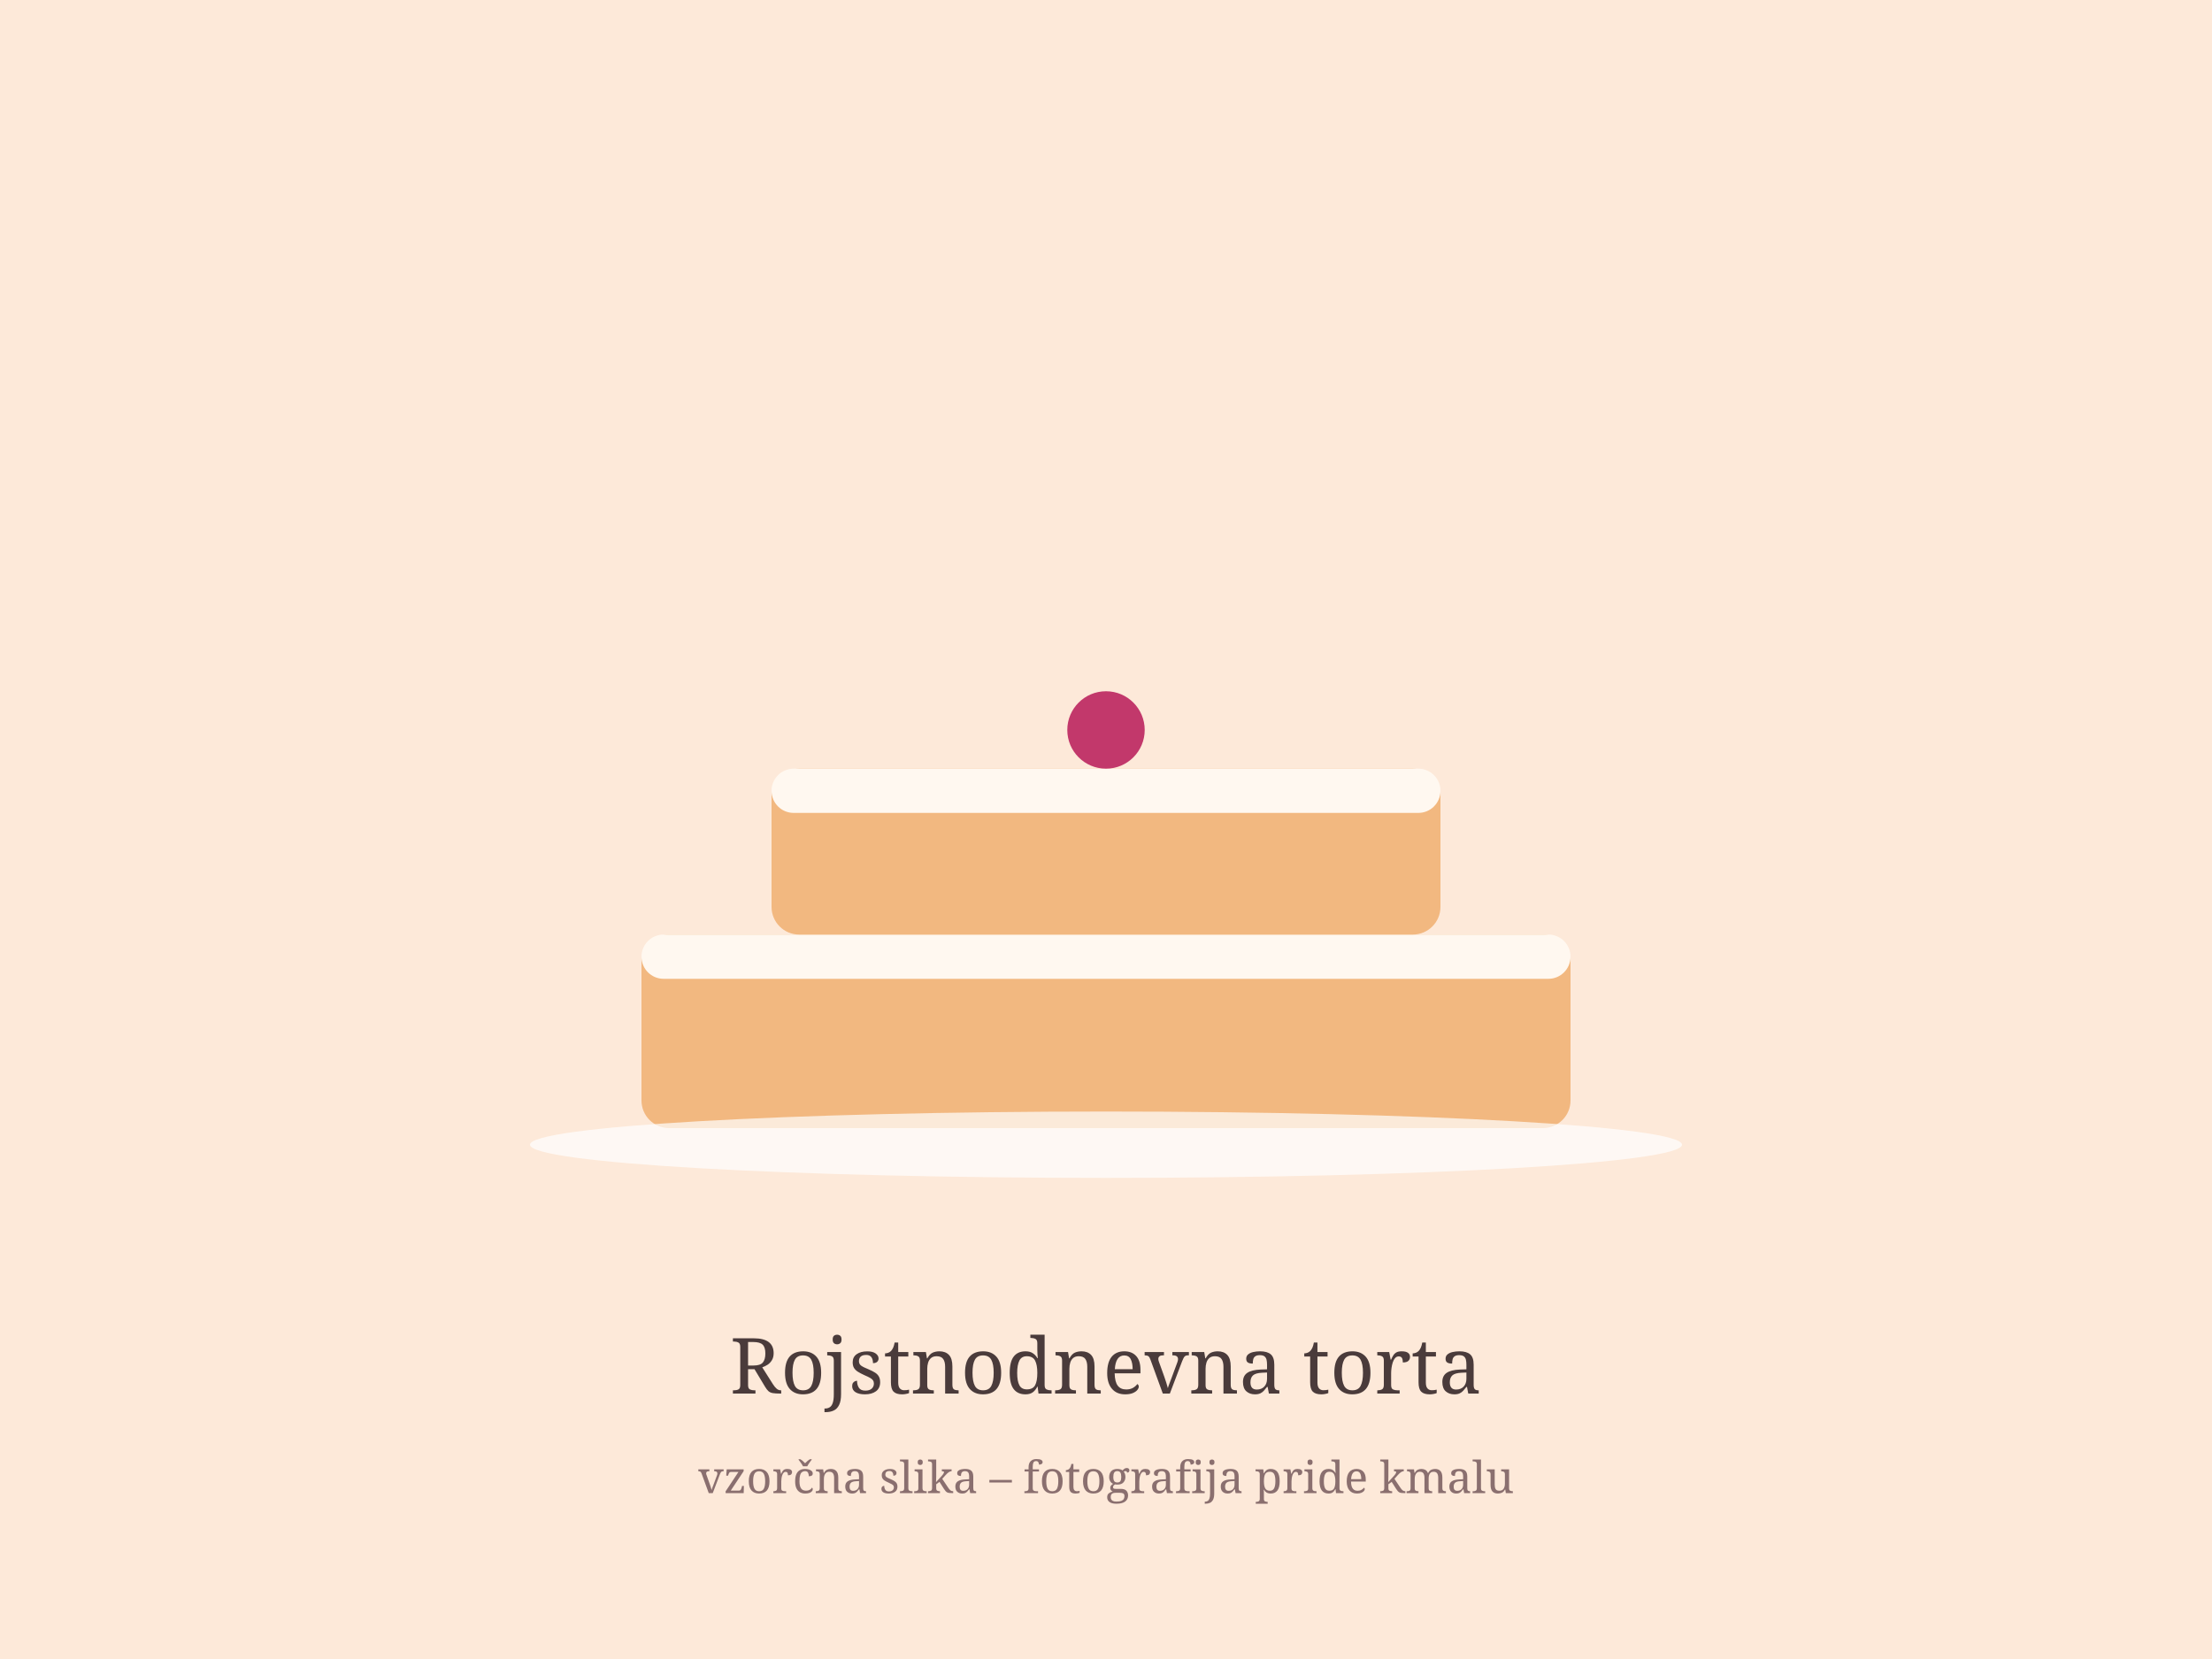
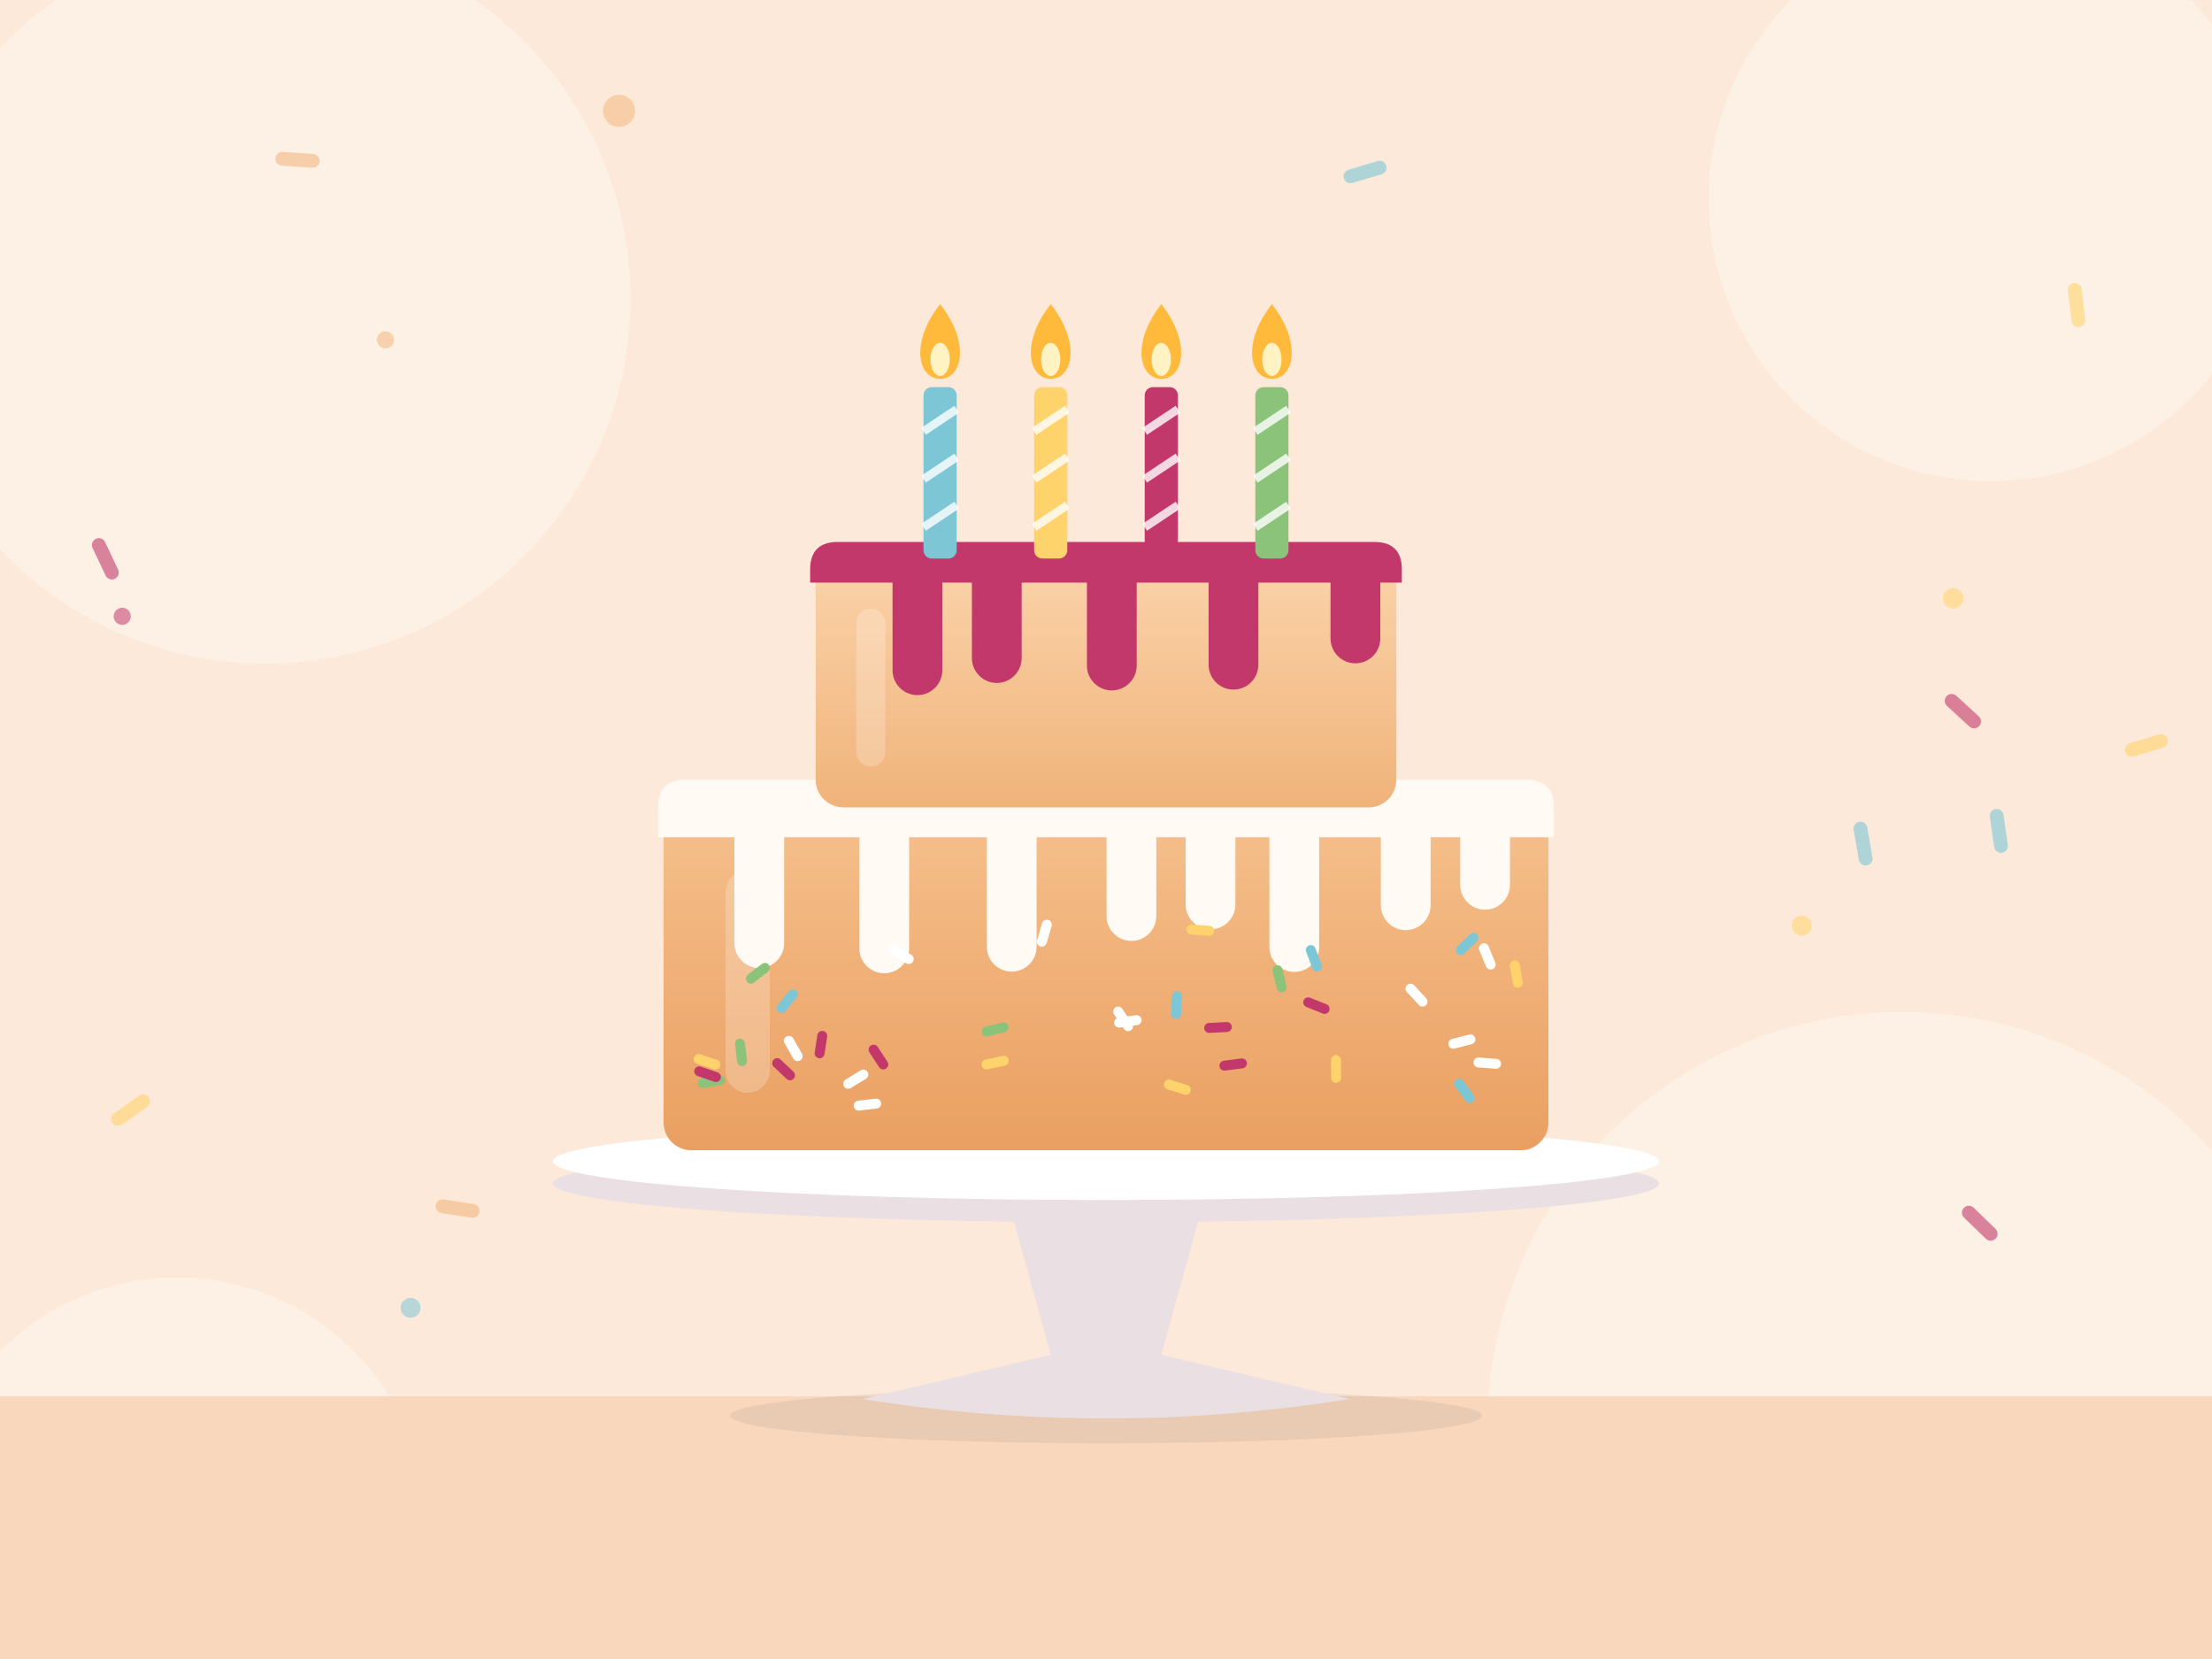
- <svg xmlns="http://www.w3.org/2000/svg" viewBox="0 0 800 600" width="800" height="600">
+ <svg xmlns="http://www.w3.org/2000/svg" viewBox="0 0 800 600" width="800" height="600" role="img">
+   <defs>
+     <linearGradient id="g1" x1="0" y1="0" x2="0" y2="1">
+       <stop offset="0" stop-color="#f6c28f" />
+       <stop offset="1" stop-color="#ea9f61" />
+     </linearGradient>
+     <linearGradient id="g2" x1="0" y1="0" x2="0" y2="1">
+       <stop offset="0" stop-color="#fbd4ab" />
+       <stop offset="1" stop-color="#f0b37a" />
+     </linearGradient>
+   </defs>
  <rect width="800" height="600" fill="#fde9d9" />
-   <rect x="232.0" y="338" width="336.0" height="70" rx="10" fill="#f2b880" />
-   <rect x="232.0" y="338" width="336.0" height="16" rx="8" fill="#fff8f0" />
-   <rect x="279.04" y="278" width="241.92" height="60" rx="10" fill="#f2b880" />
-   <rect x="279.04" y="278" width="241.92" height="16" rx="8" fill="#fff8f0" />
-   <circle cx="400.0" cy="264" r="14" fill="#c2386b" />
-   <ellipse cx="400.0" cy="414" rx="208.32" ry="12" fill="#ffffff" opacity="0.7" />
-   <text x="400.0" y="504.0" text-anchor="middle" font-family="Georgia, serif" font-size="28" fill="#4a3b3b">Rojstnodnevna torta</text>
-   <text x="400.0" y="540.0" text-anchor="middle" font-family="Georgia, serif" font-size="16" fill="#8a6f6f">vzorčna slika – fotografija pride kmalu</text>
+   <circle cx="96" cy="108" r="132" fill="#fef3ea" opacity="0.7" />
+   <circle cx="720" cy="72" r="102" fill="#fef3ea" opacity="0.7" />
+   <circle cx="688" cy="516" r="150" fill="#fef3ea" opacity="0.7" />
+   <circle cx="64" cy="552" r="90" fill="#fef3ea" opacity="0.7" />
+   <circle cx="746.6" cy="550.8" r="4.1" fill="#f2b880" opacity="0.55" />
+   <circle cx="148.5" cy="473" r="3.6" fill="#7cc6d6" opacity="0.55" />
+   <rect x="39.2" y="399" width="16" height="5" rx="2.5" fill="#ffd36b" opacity="0.6" transform="rotate(144.7 47.2 401.5)" />
+   <rect x="665.8" y="302.6" width="16" height="5" rx="2.5" fill="#7cc6d6" opacity="0.6" transform="rotate(80.1 673.8 305.1)" />
+   <circle cx="223.9" cy="40.1" r="5.8" fill="#f2b880" opacity="0.55" />
+   <rect x="701.9" y="254.7" width="16" height="5" rx="2.5" fill="#c2386b" opacity="0.6" transform="rotate(42.5 709.9 257.2)" />
+   <rect x="30.1" y="199.6" width="16" height="5" rx="2.5" fill="#c2386b" opacity="0.6" transform="rotate(64.7 38.1 202.1)" />
+   <rect x="768.3" y="267.1" width="16" height="5" rx="2.5" fill="#ffd36b" opacity="0.6" transform="rotate(163.2 776.3 269.6)" />
+   <rect x="743" y="107.8" width="16" height="5" rx="2.5" fill="#ffd36b" opacity="0.6" transform="rotate(83.1 751 110.3)" />
+   <rect x="714.9" y="298" width="16" height="5" rx="2.5" fill="#7cc6d6" opacity="0.6" transform="rotate(81.8 722.9 300.5)" />
+   <circle cx="706.4" cy="216.4" r="3.7" fill="#ffd36b" opacity="0.55" />
+   <rect x="138.2" y="525.9" width="16" height="5" rx="2.5" fill="#7cc6d6" opacity="0.6" transform="rotate(86.4 146.2 528.4)" />
+   <circle cx="651.6" cy="334.8" r="3.6" fill="#ffd36b" opacity="0.55" />
+   <rect x="485.7" y="59.7" width="16" height="5" rx="2.5" fill="#7cc6d6" opacity="0.6" transform="rotate(163.4 493.7 62.2)" />
+   <rect x="157.5" y="434.6" width="16" height="5" rx="2.5" fill="#f2b880" opacity="0.6" transform="rotate(8.8 165.5 437.1)" />
+   <rect x="708" y="439.9" width="16" height="5" rx="2.5" fill="#c2386b" opacity="0.6" transform="rotate(44.1 716 442.4)" />
+   <circle cx="44.2" cy="222.9" r="3.1" fill="#c2386b" opacity="0.55" />
+   <rect x="99.6" y="55.3" width="16" height="5" rx="2.5" fill="#f2b880" opacity="0.6" transform="rotate(3.8 107.6 57.8)" />
+   <circle cx="139.4" cy="122.9" r="3.1" fill="#f2b880" opacity="0.55" />
+   <rect x="0" y="505" width="800" height="95" fill="#f8d7bd" />
+   <ellipse cx="400" cy="512" rx="136" ry="10" fill="#000" opacity="0.06" />
+   <path d="M364 432 L380 490 L312 506 Q400 520 488 506 L420 490 L436 432 Z" fill="#eadfe3" />
+   <ellipse cx="400" cy="428" rx="200" ry="14" fill="#eadfe3" />
+   <ellipse cx="400" cy="420" rx="200" ry="14" fill="#ffffff" />
+   <rect x="240" y="286" width="320" height="130" rx="10" fill="url(#g1)" />
+   <rect x="262.4" y="314.6" width="16" height="80.6" rx="8" fill="#fff" opacity="0.22" />
+   <path d="M238 292 Q238 282 248 282 L552 282 Q562 282 562 292 L562 302.8 L546.1 302.8 L546.1 320 A9 9 0 0 1 528.1 320 L528.1 302.8 L517.4 302.8 L517.4 327.4 A9 9 0 0 1 499.4 327.4 L499.4 302.8 L477.1 302.8 L477.1 342.5 A9 9 0 0 1 459.1 342.5 L459.1 302.8 L446.8 302.8 L446.8 327.1 A9 9 0 0 1 428.8 327.1 L428.8 302.8 L418.2 302.8 L418.2 331.3 A9 9 0 0 1 400.2 331.3 L400.2 302.8 L374.9 302.8 L374.9 342.4 A9 9 0 0 1 356.9 342.4 L356.9 302.8 L328.8 302.8 L328.8 343 A9 9 0 0 1 310.8 343 L310.8 302.8 L283.6 302.8 L283.6 341.1 A9 9 0 0 1 265.6 341.1 L265.6 302.8 L238 302.8 Z" fill="#fffaf3" />
+   <rect x="312.7" y="380.5" width="10" height="3.6" rx="1.8" fill="#c2386b" transform="rotate(56.9 317.7 382.3)" />
+   <rect x="252.3" y="389.4" width="10" height="3.6" rx="1.8" fill="#8bc37a" transform="rotate(170.7 257.3 391.2)" />
+   <rect x="420.5" y="361.7" width="10" height="3.6" rx="1.8" fill="#7cc6d6" transform="rotate(92.7 425.5 363.5)" />
+   <rect x="507.3" y="358.1" width="10" height="3.6" rx="1.8" fill="#ffffff" transform="rotate(47.1 512.3 359.9)" />
+   <rect x="441" y="383.2" width="10" height="3.6" rx="1.8" fill="#c2386b" transform="rotate(172.6 446 385)" />
+   <rect x="320.9" y="343.4" width="10" height="3.6" rx="1.8" fill="#ffffff" transform="rotate(30.7 325.9 345.2)" />
+   <rect x="435.5" y="369.8" width="10" height="3.6" rx="1.8" fill="#c2386b" transform="rotate(177 440.5 371.6)" />
+   <rect x="543.4" y="350.5" width="10" height="3.6" rx="1.8" fill="#ffd36b" transform="rotate(80 548.4 352.3)" />
+   <rect x="269.1" y="350.2" width="10" height="3.6" rx="1.8" fill="#8bc37a" transform="rotate(142.5 274.1 352)" />
+   <rect x="457.8" y="352.2" width="10" height="3.6" rx="1.8" fill="#8bc37a" transform="rotate(76.1 462.8 354)" />
+   <rect x="470.2" y="344.8" width="10" height="3.6" rx="1.8" fill="#7cc6d6" transform="rotate(69.3 475.2 346.6)" />
+   <rect x="278.4" y="384.9" width="10" height="3.6" rx="1.8" fill="#c2386b" transform="rotate(43.4 283.4 386.7)" />
+   <rect x="250.9" y="386.7" width="10" height="3.6" rx="1.8" fill="#c2386b" transform="rotate(18.9 255.9 388.5)" />
+   <rect x="401.2" y="366.7" width="10" height="3.6" rx="1.8" fill="#ffffff" transform="rotate(55.8 406.2 368.5)" />
+   <rect x="308.7" y="397.7" width="10" height="3.6" rx="1.8" fill="#ffffff" transform="rotate(173.4 313.7 399.5)" />
+   <rect x="372.7" y="335.7" width="10" height="3.6" rx="1.8" fill="#ffffff" transform="rotate(106.4 377.7 337.5)" />
+   <rect x="523.7" y="374.9" width="10" height="3.6" rx="1.8" fill="#ffffff" transform="rotate(165.7 528.7 376.7)" />
+   <rect x="354.9" y="370.5" width="10" height="3.6" rx="1.8" fill="#8bc37a" transform="rotate(165.9 359.9 372.3)" />
+   <rect x="354.9" y="382.5" width="10" height="3.6" rx="1.8" fill="#ffd36b" transform="rotate(167.8 359.9 384.3)" />
+   <rect x="250.7" y="382.2" width="10" height="3.6" rx="1.8" fill="#ffd36b" transform="rotate(18.2 255.7 384)" />
+   <rect x="304.5" y="388.5" width="10" height="3.6" rx="1.8" fill="#ffffff" transform="rotate(148.6 309.5 390.3)" />
+   <rect x="263" y="378.8" width="10" height="3.6" rx="1.8" fill="#8bc37a" transform="rotate(83.4 268 380.6)" />
+   <rect x="429.1" y="334.6" width="10" height="3.6" rx="1.8" fill="#ffd36b" transform="rotate(4.3 434.1 336.4)" />
+   <rect x="525.6" y="339.6" width="10" height="3.6" rx="1.8" fill="#7cc6d6" transform="rotate(135.9 530.6 341.4)" />
+   <rect x="279.7" y="360.3" width="10" height="3.6" rx="1.8" fill="#7cc6d6" transform="rotate(128.9 284.7 362.1)" />
+   <rect x="471.1" y="361.9" width="10" height="3.6" rx="1.8" fill="#c2386b" transform="rotate(21.9 476.1 363.7)" />
+   <rect x="281.9" y="377.4" width="10" height="3.6" rx="1.8" fill="#ffffff" transform="rotate(60.2 286.9 379.2)" />
+   <rect x="532.9" y="382.7" width="10" height="3.6" rx="1.8" fill="#ffffff" transform="rotate(4.4 537.9 384.5)" />
+   <rect x="478.2" y="384.8" width="10" height="3.6" rx="1.8" fill="#ffd36b" transform="rotate(89.6 483.2 386.6)" />
+   <rect x="532.9" y="344.1" width="10" height="3.6" rx="1.8" fill="#ffffff" transform="rotate(67.5 537.9 345.9)" />
+   <rect x="402.9" y="367.6" width="10" height="3.6" rx="1.8" fill="#ffffff" transform="rotate(171.8 407.9 369.4)" />
+   <rect x="524.6" y="392.7" width="10" height="3.6" rx="1.8" fill="#7cc6d6" transform="rotate(53.4 529.6 394.5)" />
+   <rect x="291.9" y="376" width="10" height="3.6" rx="1.8" fill="#c2386b" transform="rotate(98.7 296.9 377.8)" />
+   <rect x="420.8" y="391.4" width="10" height="3.6" rx="1.8" fill="#ffd36b" transform="rotate(17.3 425.8 393.2)" />
+   <rect x="295" y="200" width="210" height="92" rx="10" fill="url(#g2)" />
+   <rect x="309.7" y="220.2" width="10.5" height="57" rx="5.2" fill="#fff" opacity="0.22" />
+   <path d="M293 206 Q293 196 303 196 L497 196 Q507 196 507 206 L507 210.7 L499.2 210.7 L499.2 230.9 A9 9 0 0 1 481.2 230.9 L481.2 210.7 L455.1 210.7 L455.1 240.4 A9 9 0 0 1 437.1 240.4 L437.1 210.7 L411.1 210.7 L411.1 240.7 A9 9 0 0 1 393.1 240.7 L393.1 210.7 L369.5 210.7 L369.5 238 A9 9 0 0 1 351.5 238 L351.5 210.7 L340.8 210.7 L340.8 242.4 A9 9 0 0 1 322.8 242.4 L322.8 210.7 L293 210.7 Z" fill="#c2386b" />
+   <rect x="334" y="140" width="12" height="62" rx="3" fill="#7cc6d6" />
+   <path d="M334 156 L346 148" stroke="#fff" stroke-width="3" opacity="0.8" />
+   <path d="M334 173.3 L346 165.3" stroke="#fff" stroke-width="3" opacity="0.8" />
+   <path d="M334 190.7 L346 182.7" stroke="#fff" stroke-width="3" opacity="0.8" />
+   <path d="M340 110 C351 124 348 137 340 137 C332 137 329 124 340 110 Z" fill="#ffb93b" />
+   <ellipse cx="340" cy="130" rx="3.5" ry="6" fill="#fff3c4" />
+   <rect x="374" y="140" width="12" height="62" rx="3" fill="#ffd36b" />
+   <path d="M374 156 L386 148" stroke="#fff" stroke-width="3" opacity="0.8" />
+   <path d="M374 173.3 L386 165.3" stroke="#fff" stroke-width="3" opacity="0.8" />
+   <path d="M374 190.7 L386 182.7" stroke="#fff" stroke-width="3" opacity="0.8" />
+   <path d="M380 110 C391 124 388 137 380 137 C372 137 369 124 380 110 Z" fill="#ffb93b" />
+   <ellipse cx="380" cy="130" rx="3.5" ry="6" fill="#fff3c4" />
+   <rect x="414" y="140" width="12" height="62" rx="3" fill="#c2386b" />
+   <path d="M414 156 L426 148" stroke="#fff" stroke-width="3" opacity="0.8" />
+   <path d="M414 173.3 L426 165.3" stroke="#fff" stroke-width="3" opacity="0.8" />
+   <path d="M414 190.7 L426 182.7" stroke="#fff" stroke-width="3" opacity="0.8" />
+   <path d="M420 110 C431 124 428 137 420 137 C412 137 409 124 420 110 Z" fill="#ffb93b" />
+   <ellipse cx="420" cy="130" rx="3.5" ry="6" fill="#fff3c4" />
+   <rect x="454" y="140" width="12" height="62" rx="3" fill="#8bc37a" />
+   <path d="M454 156 L466 148" stroke="#fff" stroke-width="3" opacity="0.8" />
+   <path d="M454 173.3 L466 165.3" stroke="#fff" stroke-width="3" opacity="0.8" />
+   <path d="M454 190.7 L466 182.7" stroke="#fff" stroke-width="3" opacity="0.8" />
+   <path d="M460 110 C471 124 468 137 460 137 C452 137 449 124 460 110 Z" fill="#ffb93b" />
+   <ellipse cx="460" cy="130" rx="3.5" ry="6" fill="#fff3c4" />
</svg>
